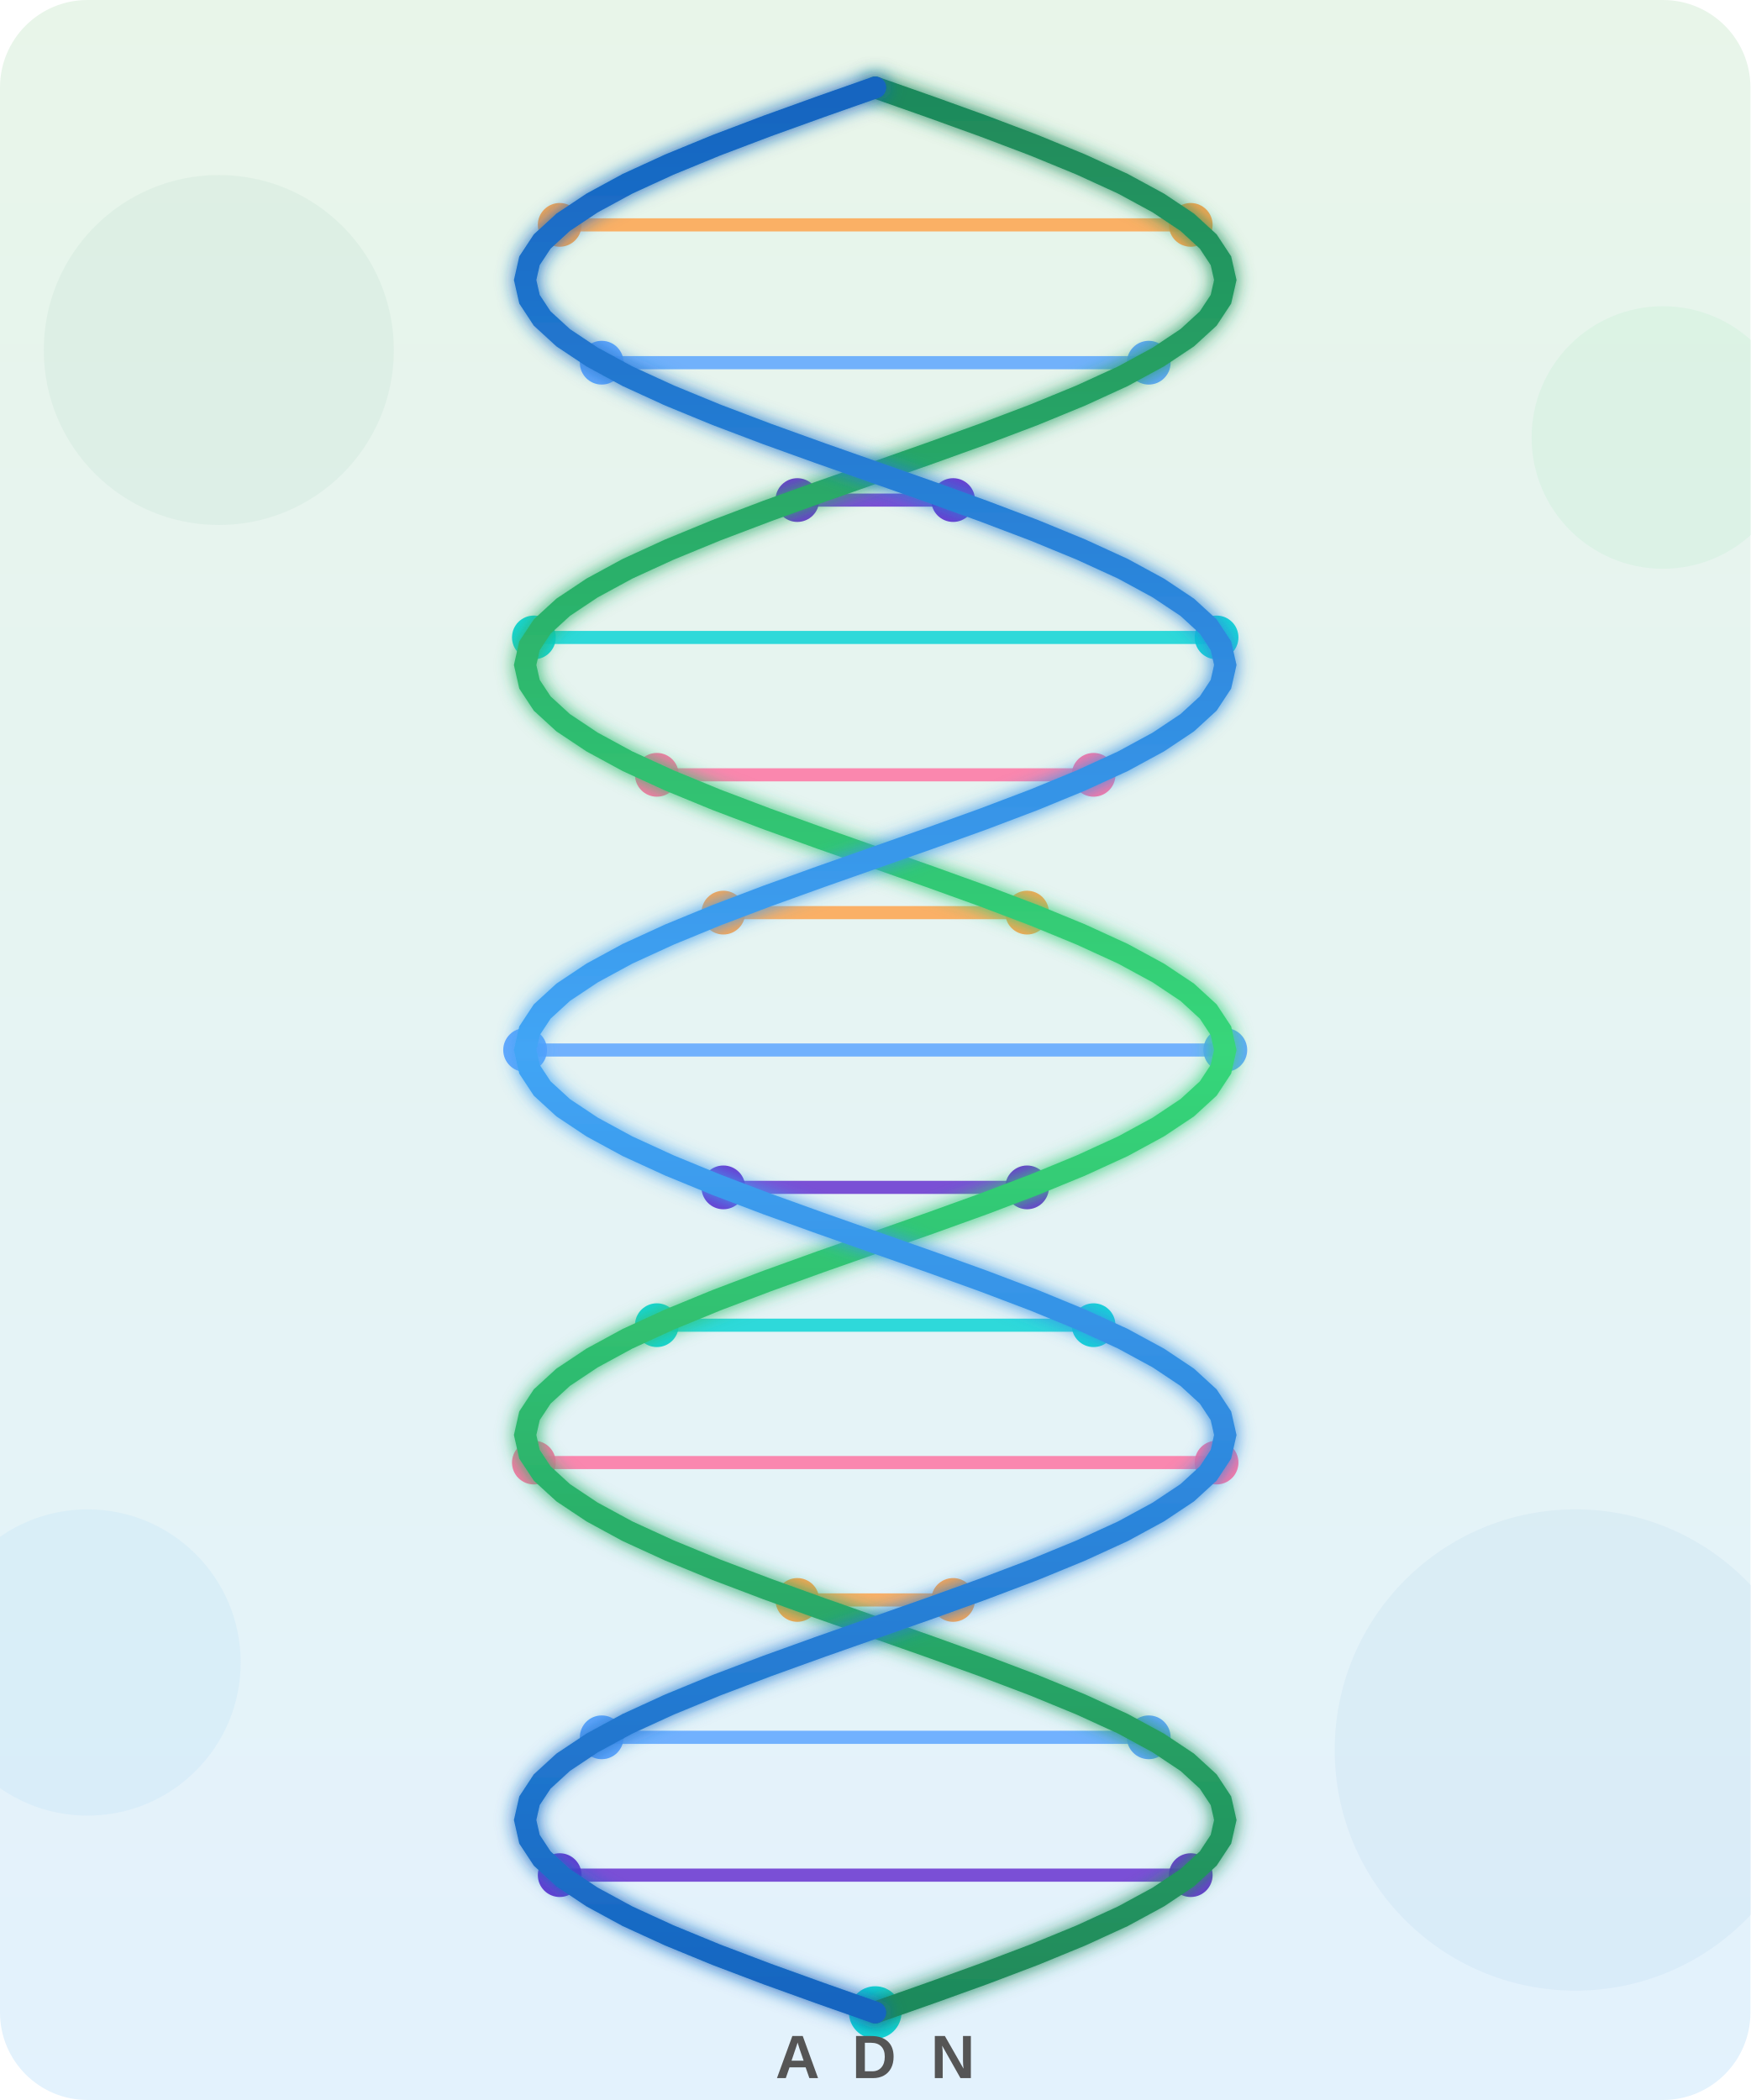
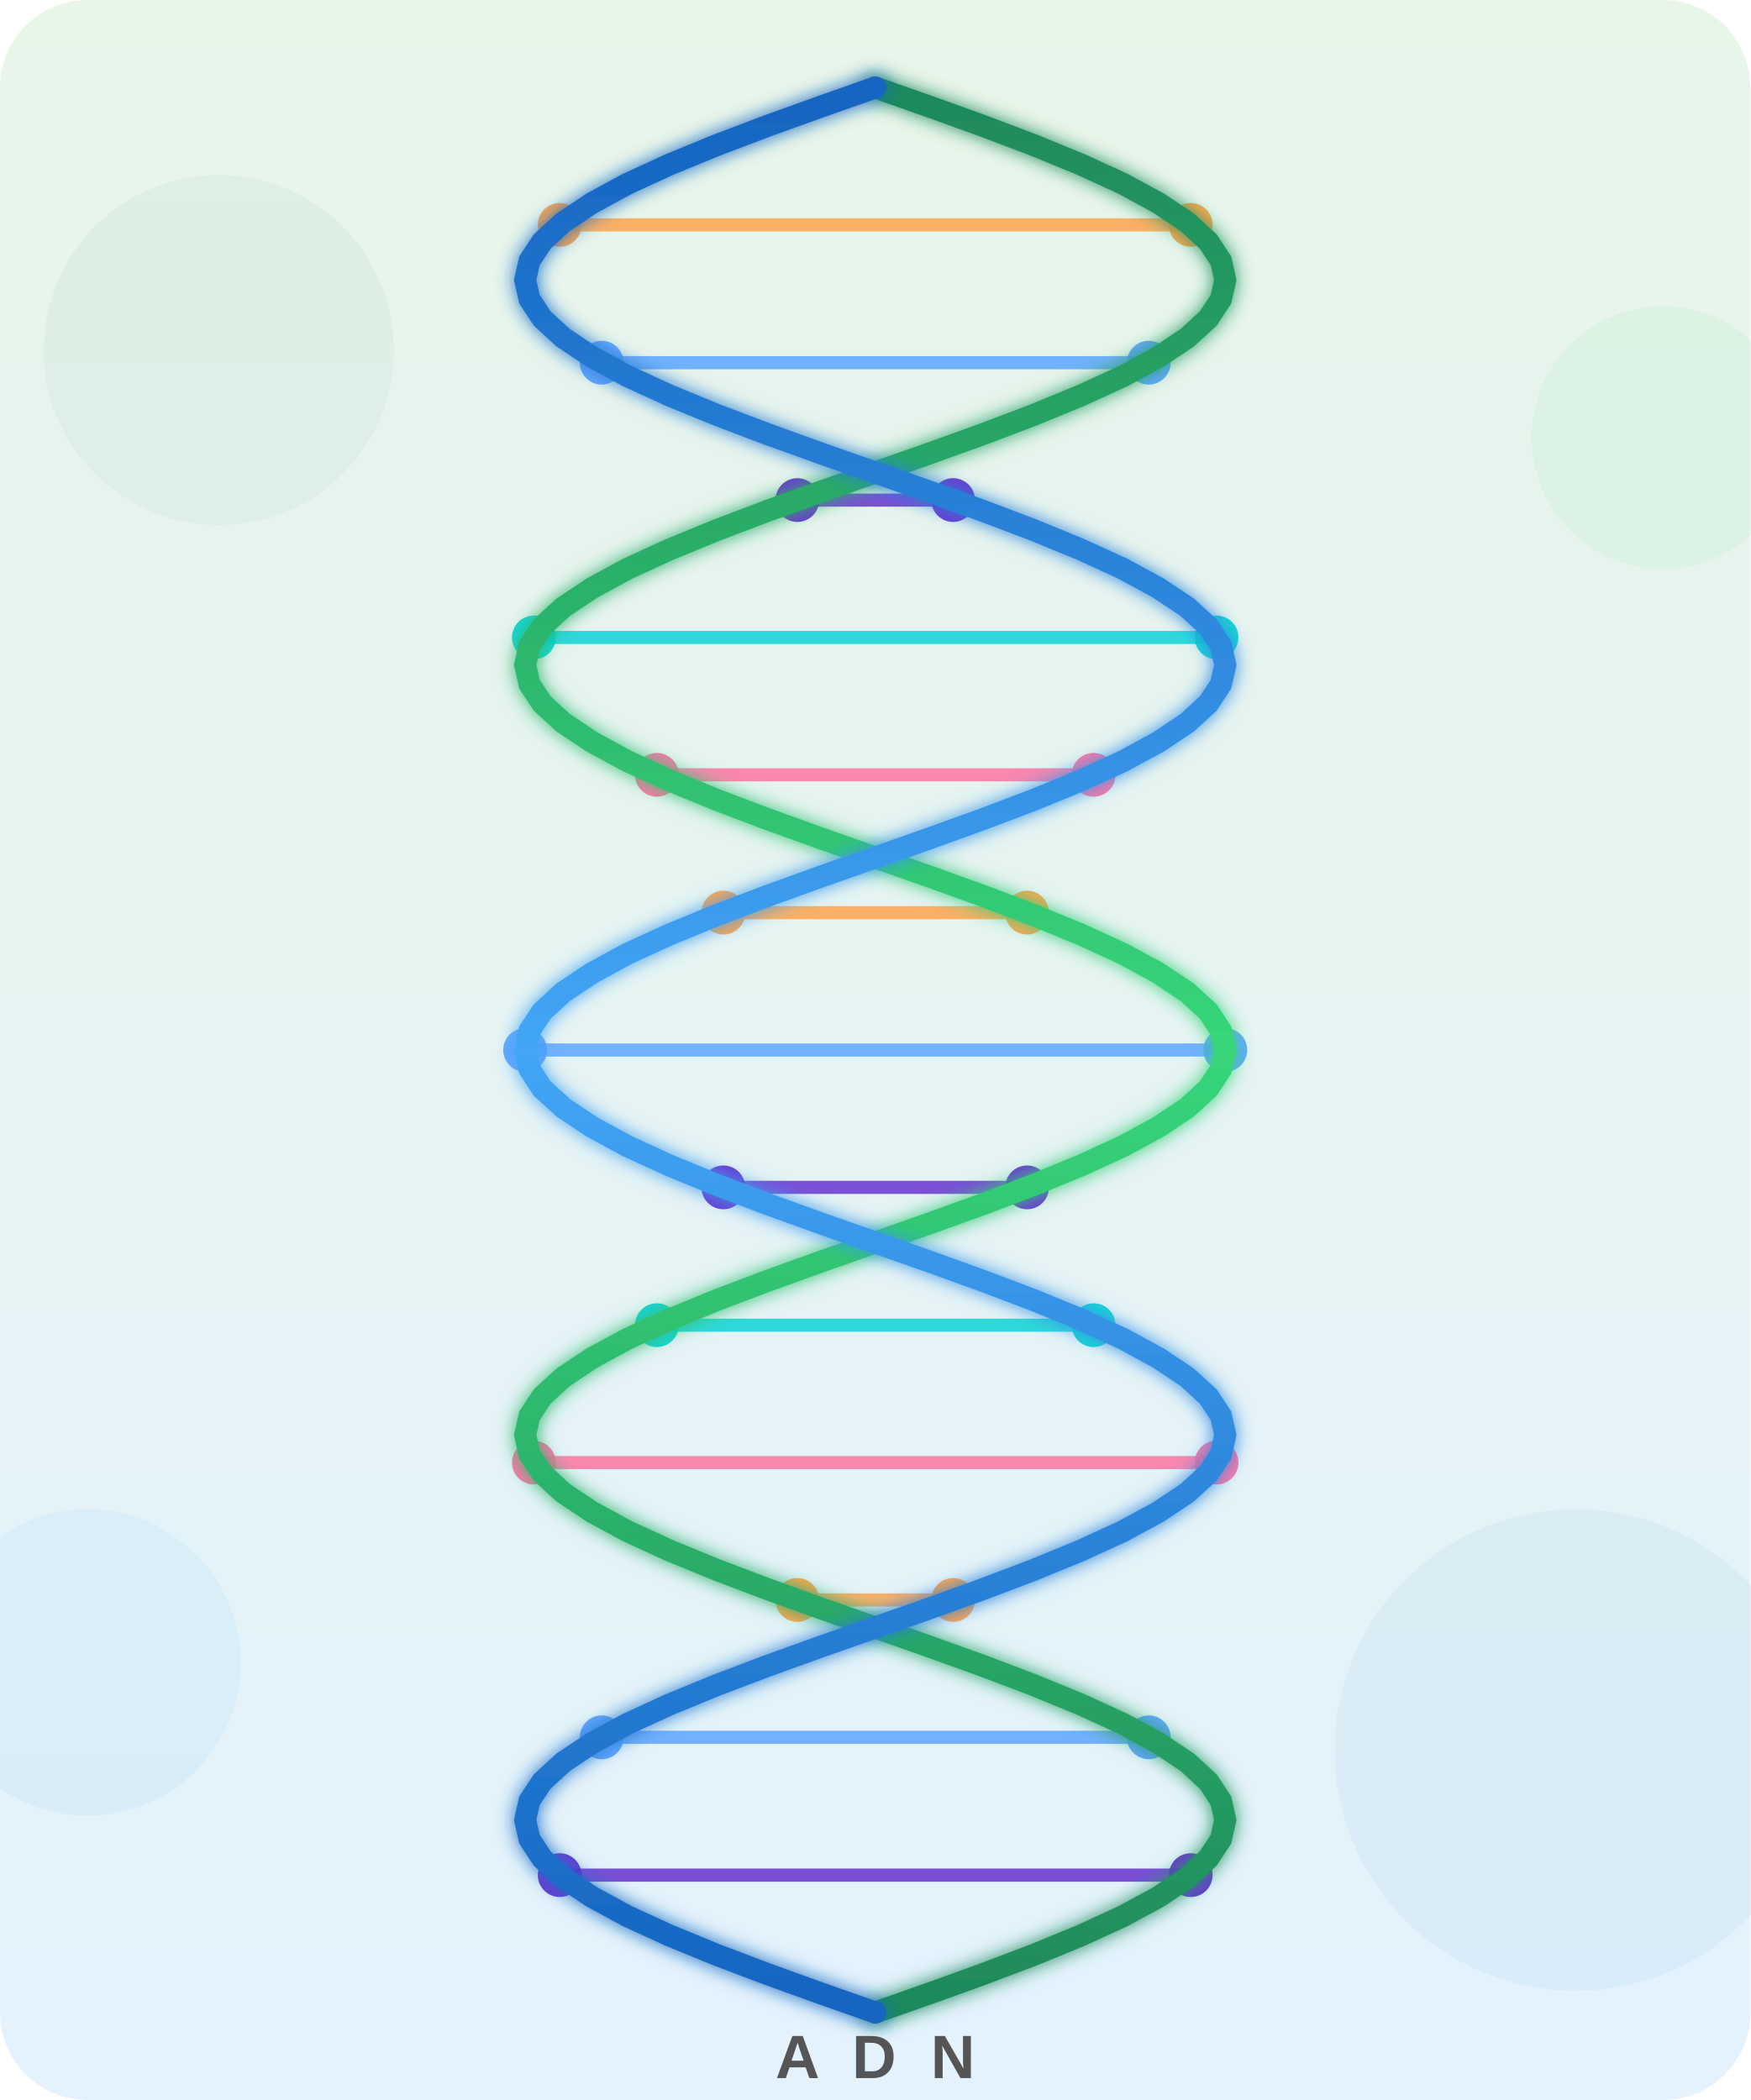
<svg xmlns="http://www.w3.org/2000/svg" viewBox="0 0 400 480" width="400" height="480">
  <defs>
    <linearGradient id="bgGrad" x1="0" y1="0" x2="0" y2="1">
      <stop offset="0%" stop-color="#e8f5e9" />
      <stop offset="100%" stop-color="#e3f2fd" />
    </linearGradient>
    <linearGradient id="strand1Grad" x1="0" y1="0" x2="0" y2="1">
      <stop offset="0%" stop-color="#1f8a5b" />
      <stop offset="50%" stop-color="#37d67a" />
      <stop offset="100%" stop-color="#1f8a5b" />
    </linearGradient>
    <linearGradient id="strand2Grad" x1="0" y1="0" x2="0" y2="1">
      <stop offset="0%" stop-color="#1565C0" />
      <stop offset="50%" stop-color="#42A5F5" />
      <stop offset="100%" stop-color="#1565C0" />
    </linearGradient>
    <filter id="glow">
      <feGaussianBlur stdDeviation="2" result="coloredBlur" />
      <feMerge>
        <feMergeNode in="coloredBlur" />
        <feMergeNode in="SourceGraphic" />
      </feMerge>
    </filter>
  </defs>
  <rect width="400" height="480" fill="url(#bgGrad)" rx="20" />
  <circle cx="50" cy="80" r="40" fill="#1f8a5b" opacity="0.05" />
  <circle cx="360" cy="400" r="55" fill="#1565C0" opacity="0.05" />
  <circle cx="380" cy="100" r="30" fill="#37d67a" opacity="0.07" />
  <circle cx="20" cy="380" r="35" fill="#42A5F5" opacity="0.07" />
  <line x1="272.1" y1="51.4" x2="127.9" y2="51.4" stroke="#FF9F43" stroke-width="3" stroke-linecap="round" opacity="0.8" />
  <circle cx="272.1" cy="51.4" r="5" fill="#FF9F43" opacity="0.9" />
  <circle cx="127.9" cy="51.4" r="5" fill="#FF9F43" opacity="0.9" />
  <line x1="262.5" y1="82.9" x2="137.5" y2="82.9" stroke="#54A0FF" stroke-width="3" stroke-linecap="round" opacity="0.8" />
  <circle cx="262.5" cy="82.9" r="5" fill="#54A0FF" opacity="0.9" />
  <circle cx="137.5" cy="82.9" r="5" fill="#54A0FF" opacity="0.9" />
  <line x1="182.2" y1="114.3" x2="217.8" y2="114.3" stroke="#5F27CD" stroke-width="3" stroke-linecap="round" opacity="0.8" />
  <circle cx="182.2" cy="114.3" r="5" fill="#5F27CD" opacity="0.9" />
  <circle cx="217.8" cy="114.3" r="5" fill="#5F27CD" opacity="0.9" />
  <line x1="122.0" y1="145.7" x2="278.0" y2="145.7" stroke="#00D2D3" stroke-width="3" stroke-linecap="round" opacity="0.8" />
  <circle cx="122.0" cy="145.7" r="5" fill="#00D2D3" opacity="0.9" />
  <circle cx="278.0" cy="145.7" r="5" fill="#00D2D3" opacity="0.9" />
  <line x1="150.1" y1="177.1" x2="249.9" y2="177.1" stroke="#FF6B9D" stroke-width="3" stroke-linecap="round" opacity="0.8" />
  <circle cx="150.1" cy="177.1" r="5" fill="#FF6B9D" opacity="0.9" />
  <circle cx="249.9" cy="177.1" r="5" fill="#FF6B9D" opacity="0.9" />
  <line x1="234.7" y1="208.6" x2="165.3" y2="208.6" stroke="#FF9F43" stroke-width="3" stroke-linecap="round" opacity="0.8" />
  <circle cx="234.7" cy="208.6" r="5" fill="#FF9F43" opacity="0.9" />
  <circle cx="165.3" cy="208.6" r="5" fill="#FF9F43" opacity="0.9" />
  <line x1="280.0" y1="240.0" x2="120.0" y2="240.0" stroke="#54A0FF" stroke-width="3" stroke-linecap="round" opacity="0.8" />
  <circle cx="280.0" cy="240.0" r="5" fill="#54A0FF" opacity="0.9" />
  <circle cx="120.0" cy="240.0" r="5" fill="#54A0FF" opacity="0.9" />
  <line x1="234.7" y1="271.4" x2="165.3" y2="271.4" stroke="#5F27CD" stroke-width="3" stroke-linecap="round" opacity="0.8" />
  <circle cx="234.7" cy="271.4" r="5" fill="#5F27CD" opacity="0.9" />
  <circle cx="165.3" cy="271.4" r="5" fill="#5F27CD" opacity="0.9" />
  <line x1="150.1" y1="302.9" x2="249.9" y2="302.9" stroke="#00D2D3" stroke-width="3" stroke-linecap="round" opacity="0.8" />
  <circle cx="150.1" cy="302.9" r="5" fill="#00D2D3" opacity="0.9" />
  <circle cx="249.9" cy="302.9" r="5" fill="#00D2D3" opacity="0.9" />
  <line x1="122.0" y1="334.3" x2="278.0" y2="334.3" stroke="#FF6B9D" stroke-width="3" stroke-linecap="round" opacity="0.8" />
  <circle cx="122.0" cy="334.3" r="5" fill="#FF6B9D" opacity="0.9" />
  <circle cx="278.0" cy="334.3" r="5" fill="#FF6B9D" opacity="0.9" />
  <line x1="182.2" y1="365.7" x2="217.8" y2="365.7" stroke="#FF9F43" stroke-width="3" stroke-linecap="round" opacity="0.8" />
  <circle cx="182.2" cy="365.7" r="5" fill="#FF9F43" opacity="0.9" />
  <circle cx="217.8" cy="365.7" r="5" fill="#FF9F43" opacity="0.9" />
  <line x1="262.5" y1="397.1" x2="137.5" y2="397.1" stroke="#54A0FF" stroke-width="3" stroke-linecap="round" opacity="0.8" />
  <circle cx="262.5" cy="397.1" r="5" fill="#54A0FF" opacity="0.9" />
  <circle cx="137.5" cy="397.1" r="5" fill="#54A0FF" opacity="0.9" />
  <line x1="272.1" y1="428.6" x2="127.9" y2="428.6" stroke="#5F27CD" stroke-width="3" stroke-linecap="round" opacity="0.8" />
  <circle cx="272.1" cy="428.6" r="5" fill="#5F27CD" opacity="0.9" />
  <circle cx="127.9" cy="428.6" r="5" fill="#5F27CD" opacity="0.9" />
-   <circle cx="200.0" cy="460.0" r="6" fill="#00D2D3" opacity="0.9" />
  <path d="M 200.0,20.0 L 212.5,24.4 L 224.7,28.8 L 236.3,33.2 L 247.0,37.6 L 256.6,42.0 L 264.7,46.4 L 271.3,50.8 L 276.1,55.2 L 279.0,59.6 L 280.0,64.0 L 279.0,68.4 L 276.1,72.8 L 271.3,77.2 L 264.7,81.6 L 256.6,86.0 L 247.0,90.4 L 236.3,94.8 L 224.7,99.2 L 212.5,103.6 L 200.0,108.0 L 187.5,112.4 L 175.3,116.8 L 163.7,121.2 L 153.0,125.6 L 143.4,130.0 L 135.3,134.4 L 128.7,138.8 L 123.9,143.2 L 121.0,147.6 L 120.0,152.0 L 121.0,156.4 L 123.9,160.8 L 128.7,165.2 L 135.3,169.6 L 143.4,174.0 L 153.0,178.4 L 163.7,182.8 L 175.3,187.2 L 187.5,191.6 L 200.0,196.0 L 212.5,200.4 L 224.7,204.8 L 236.3,209.2 L 247.0,213.6 L 256.6,218.0 L 264.7,222.4 L 271.3,226.8 L 276.1,231.2 L 279.0,235.6 L 280.0,240.0 L 279.0,244.4 L 276.1,248.8 L 271.3,253.2 L 264.7,257.6 L 256.6,262.0 L 247.0,266.4 L 236.3,270.8 L 224.7,275.2 L 212.5,279.6 L 200.0,284.0 L 187.5,288.4 L 175.3,292.8 L 163.7,297.2 L 153.0,301.6 L 143.4,306.0 L 135.3,310.4 L 128.7,314.8 L 123.9,319.2 L 121.0,323.6 L 120.0,328.0 L 121.0,332.4 L 123.9,336.8 L 128.7,341.2 L 135.3,345.6 L 143.4,350.0 L 153.0,354.4 L 163.7,358.8 L 175.3,363.2 L 187.5,367.6 L 200.0,372.0 L 212.5,376.4 L 224.7,380.8 L 236.3,385.2 L 247.0,389.6 L 256.6,394.0 L 264.7,398.4 L 271.3,402.8 L 276.1,407.2 L 279.0,411.6 L 280.0,416.0 L 279.0,420.4 L 276.1,424.8 L 271.3,429.2 L 264.7,433.6 L 256.6,438.0 L 247.0,442.4 L 236.3,446.8 L 224.7,451.2 L 212.5,455.6 L 200.0,460.0" fill="none" stroke="url(#strand1Grad)" stroke-width="5" stroke-linecap="round" filter="url(#glow)" />
  <path d="M 200.0,20.0 L 187.5,24.4 L 175.3,28.8 L 163.7,33.2 L 153.0,37.6 L 143.4,42.0 L 135.3,46.4 L 128.7,50.8 L 123.9,55.2 L 121.0,59.6 L 120.0,64.0 L 121.0,68.4 L 123.9,72.8 L 128.7,77.2 L 135.3,81.6 L 143.4,86.0 L 153.0,90.4 L 163.7,94.8 L 175.3,99.2 L 187.5,103.6 L 200.0,108.0 L 212.5,112.4 L 224.7,116.8 L 236.3,121.2 L 247.0,125.6 L 256.6,130.0 L 264.7,134.4 L 271.3,138.8 L 276.1,143.2 L 279.0,147.6 L 280.0,152.0 L 279.0,156.4 L 276.1,160.8 L 271.3,165.2 L 264.7,169.6 L 256.6,174.0 L 247.0,178.4 L 236.3,182.8 L 224.7,187.2 L 212.5,191.6 L 200.0,196.0 L 187.5,200.4 L 175.3,204.8 L 163.7,209.2 L 153.0,213.6 L 143.4,218.0 L 135.3,222.4 L 128.7,226.8 L 123.9,231.2 L 121.0,235.6 L 120.0,240.0 L 121.0,244.4 L 123.9,248.8 L 128.7,253.2 L 135.3,257.6 L 143.4,262.0 L 153.0,266.4 L 163.7,270.8 L 175.3,275.2 L 187.5,279.6 L 200.0,284.0 L 212.5,288.4 L 224.7,292.8 L 236.3,297.2 L 247.0,301.6 L 256.6,306.0 L 264.7,310.4 L 271.3,314.8 L 276.1,319.2 L 279.0,323.6 L 280.0,328.0 L 279.0,332.4 L 276.1,336.8 L 271.3,341.2 L 264.7,345.6 L 256.6,350.0 L 247.0,354.4 L 236.3,358.8 L 224.7,363.2 L 212.5,367.6 L 200.0,372.0 L 187.5,376.4 L 175.3,380.8 L 163.7,385.2 L 153.0,389.6 L 143.4,394.0 L 135.3,398.4 L 128.7,402.8 L 123.9,407.2 L 121.0,411.6 L 120.0,416.0 L 121.0,420.4 L 123.9,424.8 L 128.7,429.2 L 135.3,433.6 L 143.4,438.0 L 153.0,442.4 L 163.7,446.8 L 175.3,451.2 L 187.5,455.6 L 200.0,460.0" fill="none" stroke="url(#strand2Grad)" stroke-width="5" stroke-linecap="round" filter="url(#glow)" />
  <text x="200" y="475" text-anchor="middle" font-family="Arial, sans-serif" font-size="14" fill="#555" font-weight="600" letter-spacing="2">A D N</text>
</svg>
